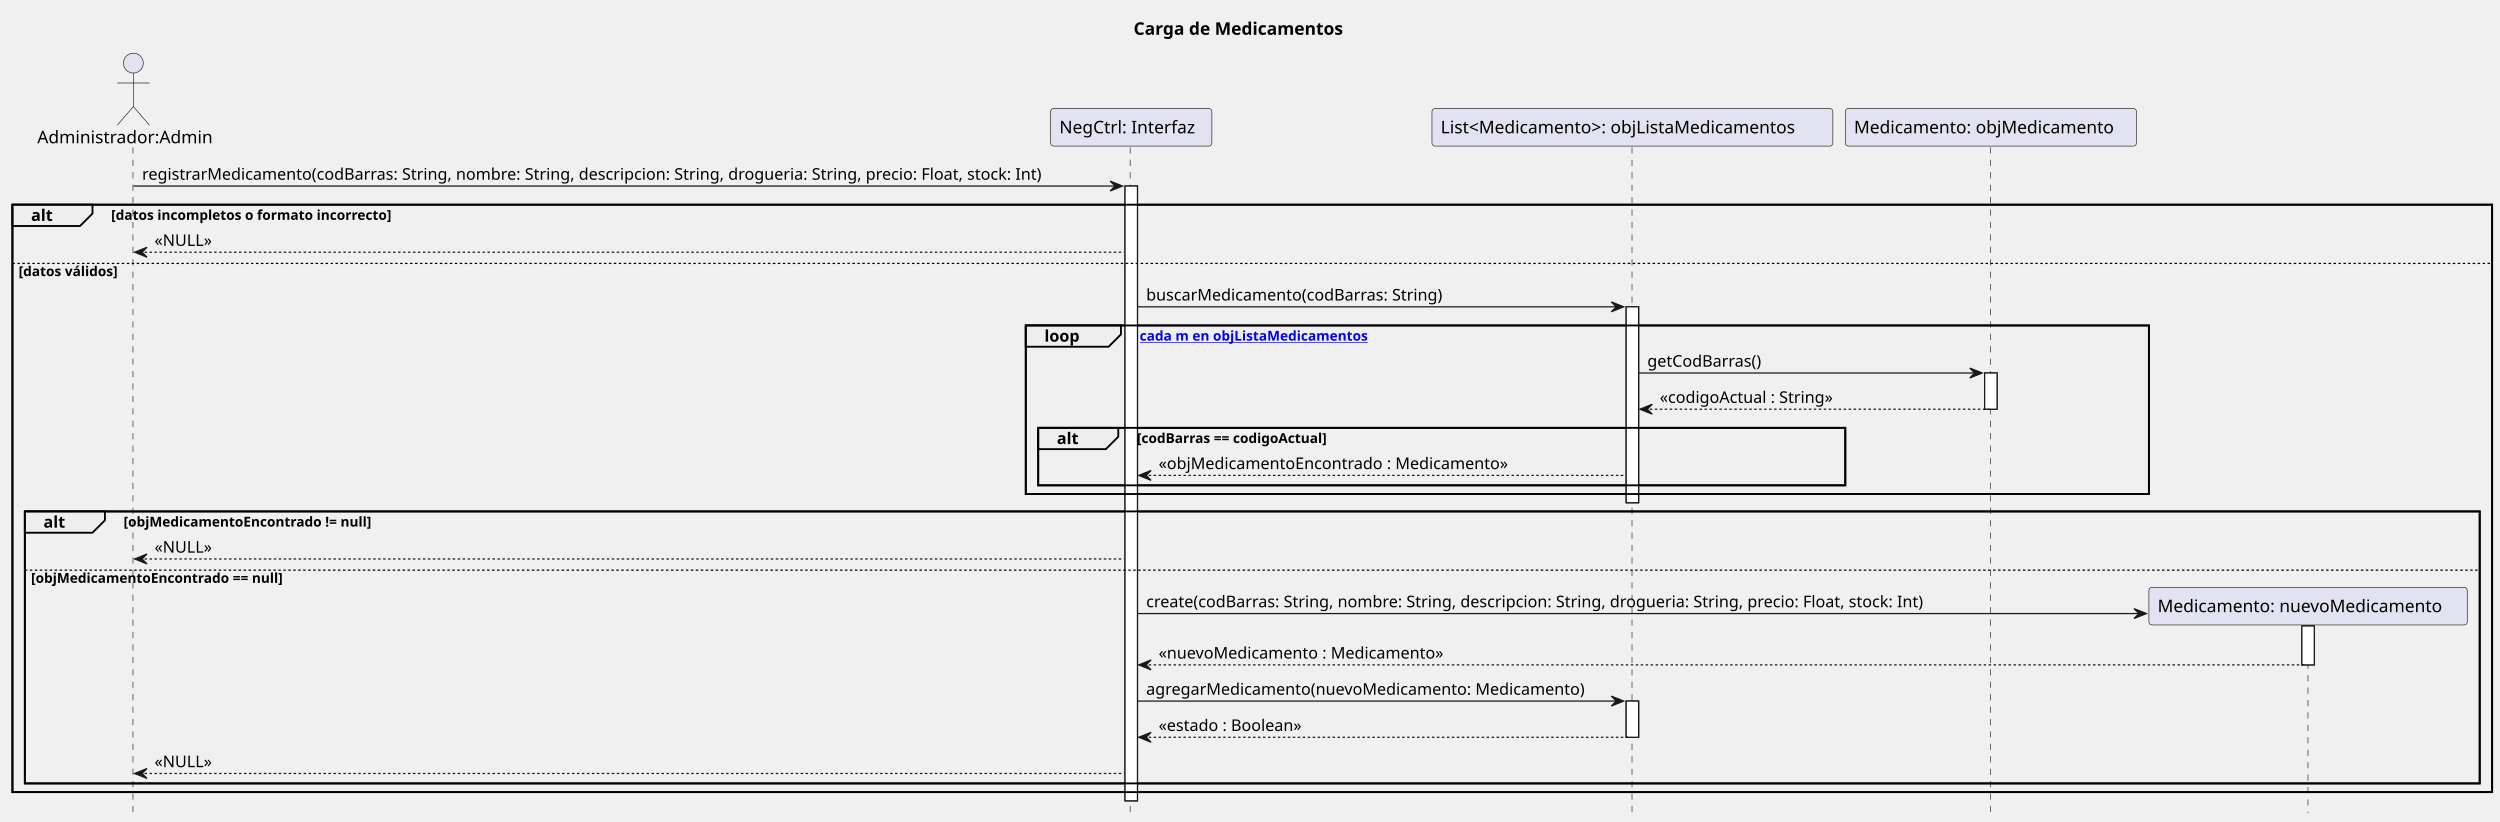
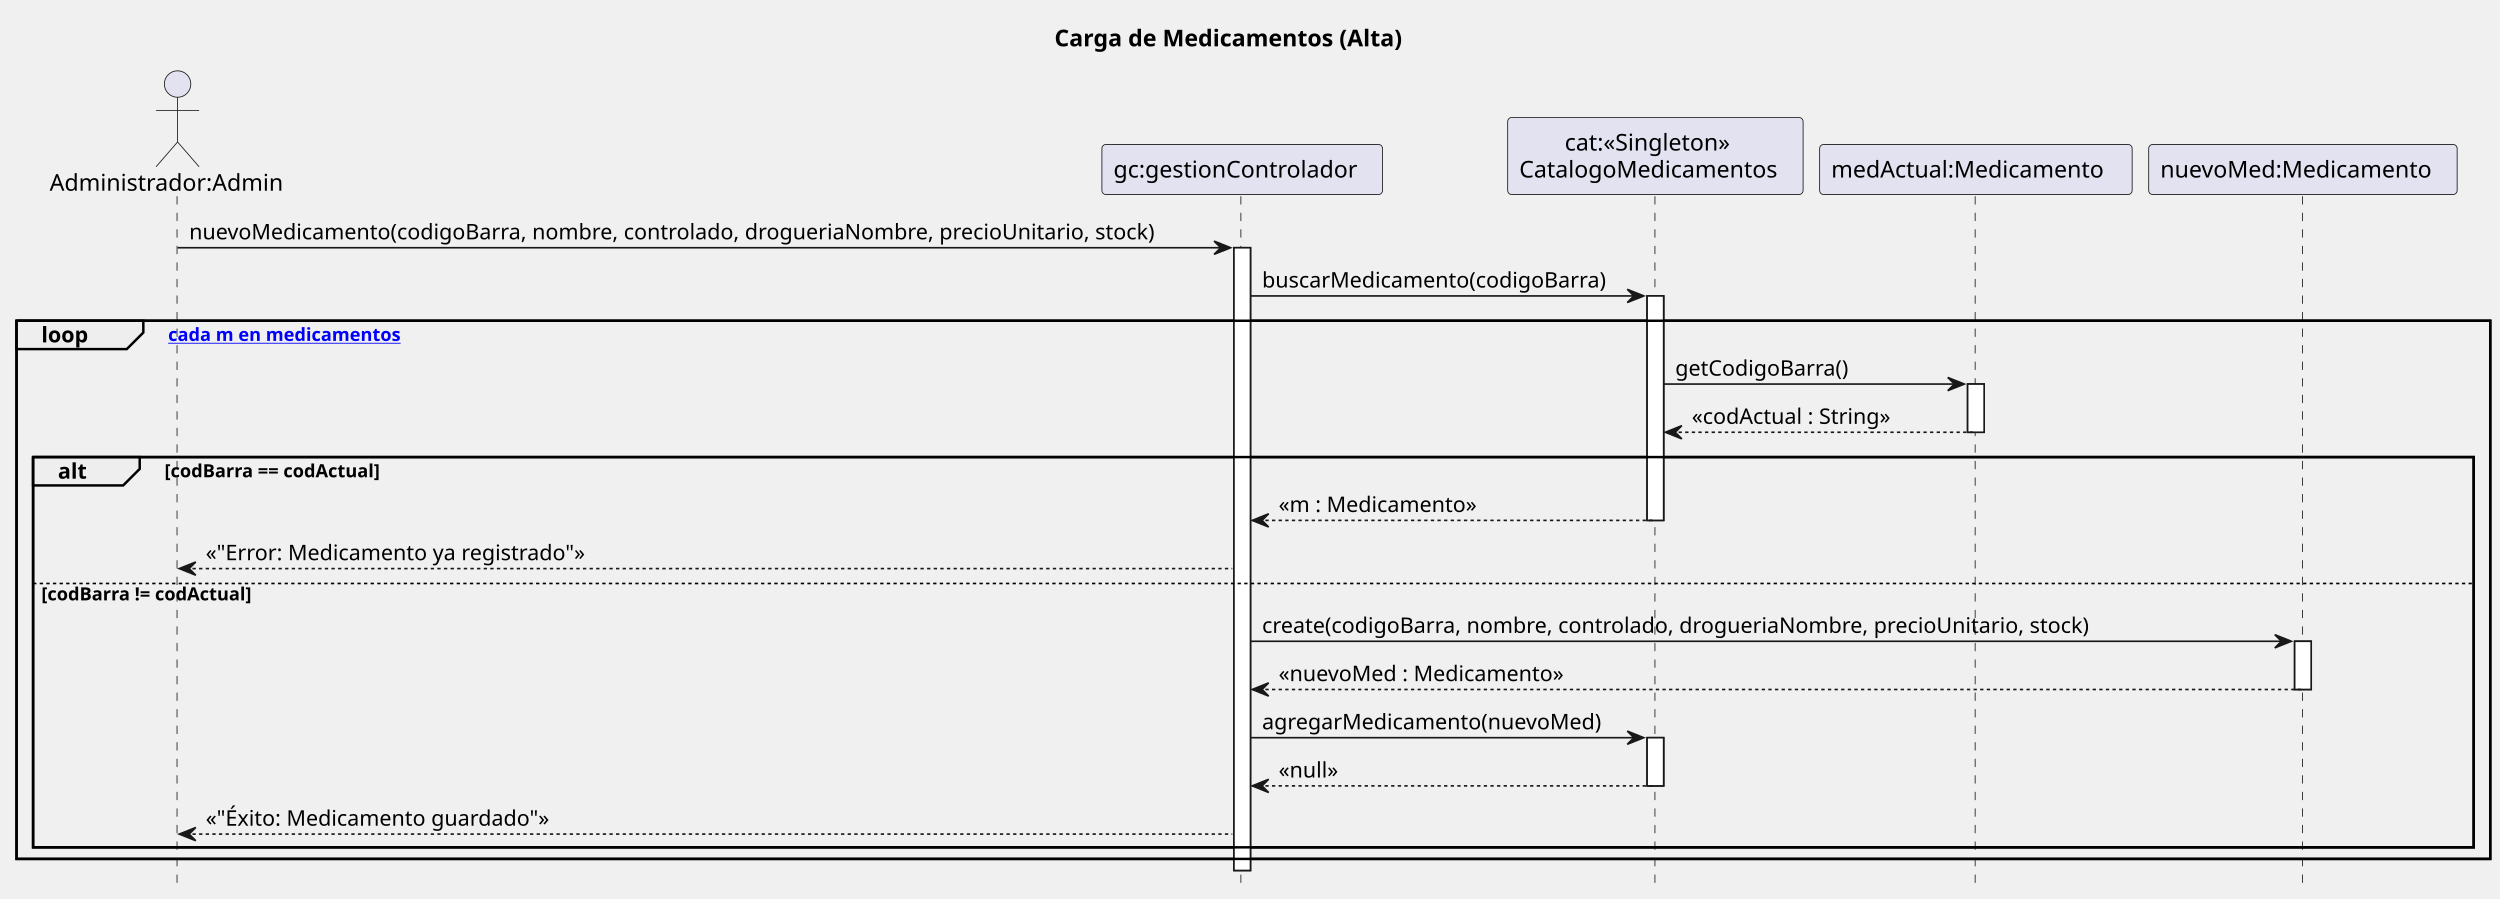
- <svg xmlns="http://www.w3.org/2000/svg" xmlns:xlink="http://www.w3.org/1999/xlink" contentStyleType="text/css" data-diagram-type="SEQUENCE" height="661px" preserveAspectRatio="none" style="width:2012px;height:661px;background:#FFFFFF;" version="1.1" viewBox="0 0 2012 661" width="2012px" zoomAndPan="magnify">
+ <svg xmlns="http://www.w3.org/2000/svg" xmlns:xlink="http://www.w3.org/1999/xlink" contentStyleType="text/css" data-diagram-type="SEQUENCE" height="543px" preserveAspectRatio="none" style="width:1511px;height:543px;background:#FFFFFF;" version="1.1" viewBox="0 0 1511 543" width="1511px" zoomAndPan="magnify">
  <defs />
  <g>
-     <text fill="#000000" font-family="sans-serif" font-size="14" font-weight="bold" lengthAdjust="spacing" textLength="190.046" x="912.308" y="27.995">Carga de Medicamentos</text>
+     <text fill="#000000" font-family="sans-serif" font-size="14" font-weight="bold" lengthAdjust="spacing" textLength="239.49" x="637.305" y="27.995">Carga de Medicamentos (Alta)</text>
    <g>
-       <rect fill="#FFFFFF" height="494.766" style="stroke:#181818;stroke-width:1;" width="10" x="905.429" y="149.727" />
+       <rect fill="#FFFFFF" height="376.398" style="stroke:#181818;stroke-width:1;" width="10" x="745.792" y="149.727" />
    </g>
    <g>
-       <rect fill="#FFFFFF" height="157.664" style="stroke:#181818;stroke-width:1;" width="10" x="1308.763" y="246.93" />
+       <rect fill="#FFFFFF" height="135.664" style="stroke:#181818;stroke-width:1;" width="10" x="995.513" y="178.859" />
    </g>
    <g>
-       <rect fill="#FFFFFF" height="29.133" style="stroke:#181818;stroke-width:1;" width="10" x="1308.763" y="564.227" />
+       <rect fill="#FFFFFF" height="29.133" style="stroke:#181818;stroke-width:1;" width="10" x="995.513" y="445.859" />
    </g>
    <g>
-       <rect fill="#FFFFFF" height="29.133" style="stroke:#181818;stroke-width:1;" width="10" x="1597.259" y="300.195" />
+       <rect fill="#FFFFFF" height="29.133" style="stroke:#181818;stroke-width:1;" width="10" x="1189.228" y="232.125" />
    </g>
    <g>
-       <rect fill="#FFFFFF" height="31.297" style="stroke:#181818;stroke-width:1;" width="10" x="1852.55" y="503.797" />
+       <rect fill="#FFFFFF" height="29.133" style="stroke:#181818;stroke-width:1;" width="10" x="1386.885" y="387.594" />
    </g>
-     <rect fill="none" height="472.766" style="stroke:#000000;stroke-width:1.5;" width="1995.662" x="10" y="164.727" />
-     <rect fill="none" height="135.664" style="stroke:#000000;stroke-width:1.5;" width="903.892" x="825.546" y="261.93" />
-     <rect fill="none" height="46.266" style="stroke:#000000;stroke-width:1.5;" width="649.535" x="835.546" y="344.328" />
-     <rect fill="none" height="218.898" style="stroke:#000000;stroke-width:1.5;" width="1975.662" x="20" y="411.594" />
-     <g>
-       <rect fill="#000000" fill-opacity="0" height="535.898" width="8" x="103.331" y="118.594" />
-       <line style="stroke:#181818;stroke-width:0.5;stroke-dasharray:5,5;" x1="107" x2="107" y1="118.594" y2="654.492" />
+     <rect fill="none" height="325.266" style="stroke:#000000;stroke-width:1.5;" width="1495.1" x="10" y="193.859" />
+     <rect fill="none" height="235.867" style="stroke:#000000;stroke-width:1.5;" width="1475.1" x="20" y="276.258" />
+     <g class="participant-lifeline" data-entity-uid="part1" data-qualified-name="admin" id="part1-lifeline">
+       <g>
+         <rect fill="#000000" fill-opacity="0" height="417.531" width="8" x="103.331" y="118.594" />
+         <line style="stroke:#181818;stroke-width:0.5;stroke-dasharray:5,5;" x1="107" x2="107" y1="118.594" y2="536.125" />
+       </g>
    </g>
-     <g>
-       <rect fill="#000000" fill-opacity="0" height="535.898" width="8" x="906.429" y="118.594" />
-       <line style="stroke:#181818;stroke-width:0.5;stroke-dasharray:5,5;" x1="909.546" x2="909.546" y1="118.594" y2="654.492" />
+     <g class="participant-lifeline" data-entity-uid="part2" data-qualified-name="ctrl" id="part2-lifeline">
+       <g>
+         <rect fill="#000000" fill-opacity="0" height="417.531" width="8" x="746.792" y="118.594" />
+         <line style="stroke:#181818;stroke-width:0.5;stroke-dasharray:5,5;" x1="749.985" x2="749.985" y1="118.594" y2="536.125" />
+       </g>
    </g>
-     <g>
-       <rect fill="#000000" fill-opacity="0" height="535.898" width="8" x="1309.763" y="118.594" />
-       <line style="stroke:#181818;stroke-width:0.5;stroke-dasharray:5,5;" x1="1313.445" x2="1313.445" y1="118.594" y2="654.492" />
+     <g class="participant-lifeline" data-entity-uid="part3" data-qualified-name="cat" id="part3-lifeline">
+       <g>
+         <rect fill="#000000" fill-opacity="0" height="417.531" width="8" x="996.513" y="118.594" />
+         <line style="stroke:#181818;stroke-width:0.5;stroke-dasharray:5,5;" x1="1000.239" x2="1000.239" y1="118.594" y2="536.125" />
+       </g>
    </g>
-     <g>
-       <rect fill="#000000" fill-opacity="0" height="535.898" width="8" x="1598.259" y="118.594" />
-       <line style="stroke:#181818;stroke-width:0.5;stroke-dasharray:5,5;" x1="1602.081" x2="1602.081" y1="118.594" y2="654.492" />
+     <g class="participant-lifeline" data-entity-uid="part4" data-qualified-name="med_actual" id="part4-lifeline">
+       <g>
+         <rect fill="#000000" fill-opacity="0" height="417.531" width="8" x="1190.228" y="118.594" />
+         <line style="stroke:#181818;stroke-width:0.5;stroke-dasharray:5,5;" x1="1193.787" x2="1193.787" y1="118.594" y2="536.125" />
+       </g>
    </g>
-     <g>
-       <rect fill="#000000" fill-opacity="0" height="151.18" width="8" x="1853.55" y="503.312" />
-       <line style="stroke:#181818;stroke-width:0.5;stroke-dasharray:5,5;" x1="1857.438" x2="1857.438" y1="503.312" y2="654.492" />
+     <g class="participant-lifeline" data-entity-uid="part5" data-qualified-name="nuevo_med" id="part5-lifeline">
+       <g>
+         <rect fill="#000000" fill-opacity="0" height="417.531" width="8" x="1387.885" y="118.594" />
+         <line style="stroke:#181818;stroke-width:0.5;stroke-dasharray:5,5;" x1="1391.67" x2="1391.67" y1="118.594" y2="536.125" />
+       </g>
    </g>
-     <g class="participant participant-head" data-participant="admin">
+     <g class="participant participant-head" data-entity-uid="part1" data-qualified-name="admin" id="part1-head">
      <text fill="#000000" font-family="sans-serif" font-size="14" lengthAdjust="spacing" textLength="148.661" x="30" y="115.292">Administrador:Admin</text>
      <ellipse cx="107.331" cy="50.797" fill="#E2E2F0" rx="8" ry="8" style="stroke:#181818;stroke-width:0.5;" />
      <path d="M107.331,58.797 L107.331,85.797 M94.331,66.797 L120.331,66.797 M107.331,85.797 L94.331,100.797 M107.331,85.797 L120.331,100.797" fill="none" style="stroke:#181818;stroke-width:0.5;" />
    </g>
-     <g class="participant participant-head" data-participant="NegCtrl">
-       <rect fill="#E2E2F0" height="30.297" rx="2.5" ry="2.5" style="stroke:#181818;stroke-width:0.5;" width="129.767" x="845.546" y="87.297" />
-       <text fill="#000000" font-family="sans-serif" font-size="14" lengthAdjust="spacing" textLength="115.767" x="852.546" y="107.292">NegCtrl: Interfaz</text>
+     <g class="participant participant-head" data-entity-uid="part2" data-qualified-name="ctrl" id="part2-head">
+       <rect fill="#E2E2F0" height="30.297" rx="2.5" ry="2.5" style="stroke:#181818;stroke-width:0.5;" width="169.613" x="665.985" y="87.297" />
+       <text fill="#000000" font-family="sans-serif" font-size="14" lengthAdjust="spacing" textLength="155.613" x="672.985" y="107.292">gc:gestionControlador</text>
    </g>
-     <g class="participant participant-head" data-participant="lista">
-       <rect fill="#E2E2F0" height="30.297" rx="2.5" ry="2.5" style="stroke:#181818;stroke-width:0.5;" width="322.636" x="1152.445" y="87.297" />
-       <text fill="#000000" font-family="sans-serif" font-size="14" lengthAdjust="spacing" textLength="308.636" x="1159.445" y="107.292">List&lt;Medicamento&gt;: objListaMedicamentos</text>
+     <g class="participant participant-head" data-entity-uid="part3" data-qualified-name="cat" id="part3-head">
+       <rect fill="#E2E2F0" height="46.594" rx="2.5" ry="2.5" style="stroke:#181818;stroke-width:0.5;" width="178.548" x="911.239" y="71" />
+       <text fill="#000000" font-family="sans-serif" font-size="14" lengthAdjust="spacing" textLength="109.58" x="945.723" y="90.995">cat:«Singleton»</text>
+       <text fill="#000000" font-family="sans-serif" font-size="14" lengthAdjust="spacing" textLength="164.548" x="918.239" y="107.292">CatalogoMedicamentos</text>
    </g>
-     <g class="participant participant-head" data-participant="med">
-       <rect fill="#E2E2F0" height="30.297" rx="2.5" ry="2.5" style="stroke:#181818;stroke-width:0.5;" width="234.356" x="1485.081" y="87.297" />
-       <text fill="#000000" font-family="sans-serif" font-size="14" lengthAdjust="spacing" textLength="220.356" x="1492.081" y="107.292">Medicamento: objMedicamento</text>
+     <g class="participant participant-head" data-entity-uid="part4" data-qualified-name="med_actual" id="part4-head">
+       <rect fill="#E2E2F0" height="30.297" rx="2.5" ry="2.5" style="stroke:#181818;stroke-width:0.5;" width="188.884" x="1099.787" y="87.297" />
+       <text fill="#000000" font-family="sans-serif" font-size="14" lengthAdjust="spacing" textLength="174.884" x="1106.787" y="107.292">medActual:Medicamento</text>
+     </g>
+     <g class="participant participant-head" data-entity-uid="part5" data-qualified-name="nuevo_med" id="part5-head">
+       <rect fill="#E2E2F0" height="30.297" rx="2.5" ry="2.5" style="stroke:#181818;stroke-width:0.5;" width="186.43" x="1298.67" y="87.297" />
+       <text fill="#000000" font-family="sans-serif" font-size="14" lengthAdjust="spacing" textLength="172.43" x="1305.67" y="107.292">nuevoMed:Medicamento</text>
    </g>
    <g>
-       <rect fill="#FFFFFF" height="494.766" style="stroke:#181818;stroke-width:1;" width="10" x="905.429" y="149.727" />
+       <rect fill="#FFFFFF" height="376.398" style="stroke:#181818;stroke-width:1;" width="10" x="745.792" y="149.727" />
    </g>
    <g>
-       <rect fill="#FFFFFF" height="157.664" style="stroke:#181818;stroke-width:1;" width="10" x="1308.763" y="246.93" />
+       <rect fill="#FFFFFF" height="135.664" style="stroke:#181818;stroke-width:1;" width="10" x="995.513" y="178.859" />
    </g>
    <g>
-       <rect fill="#FFFFFF" height="29.133" style="stroke:#181818;stroke-width:1;" width="10" x="1308.763" y="564.227" />
+       <rect fill="#FFFFFF" height="29.133" style="stroke:#181818;stroke-width:1;" width="10" x="995.513" y="445.859" />
    </g>
    <g>
-       <rect fill="#FFFFFF" height="29.133" style="stroke:#181818;stroke-width:1;" width="10" x="1597.259" y="300.195" />
+       <rect fill="#FFFFFF" height="29.133" style="stroke:#181818;stroke-width:1;" width="10" x="1189.228" y="232.125" />
    </g>
    <g>
-       <rect fill="#FFFFFF" height="31.297" style="stroke:#181818;stroke-width:1;" width="10" x="1852.55" y="503.797" />
+       <rect fill="#FFFFFF" height="29.133" style="stroke:#181818;stroke-width:1;" width="10" x="1386.885" y="387.594" />
    </g>
-     <g class="message" data-participant-1="admin" data-participant-2="NegCtrl">
-       <polygon fill="#181818" points="893.429,145.727,903.429,149.727,893.429,153.727,897.429,149.727" style="stroke:#181818;stroke-width:1;" />
-       <line style="stroke:#181818;stroke-width:1;" x1="107.331" x2="899.429" y1="149.727" y2="149.727" />
-       <text fill="#000000" font-family="sans-serif" font-size="13" lengthAdjust="spacing" textLength="779.099" x="114.331" y="144.661">registrarMedicamento(codBarras: String, nombre: String, descripcion: String, drogueria: String, precio: Float, stock: Int)</text>
+     <g class="message" data-entity-1="part1" data-entity-2="part2" id="msg1">
+       <polygon fill="#181818" points="733.792,145.727,743.792,149.727,733.792,153.727,737.792,149.727" style="stroke:#181818;stroke-width:1;" />
+       <line style="stroke:#181818;stroke-width:1;" x1="107.331" x2="739.792" y1="149.727" y2="149.727" />
+       <text fill="#000000" font-family="sans-serif" font-size="13" lengthAdjust="spacing" textLength="619.461" x="114.331" y="144.661">nuevoMedicamento(codigoBarra, nombre, controlado, drogueriaNombre, precioUnitario, stock)</text>
    </g>
-     <path d="M10,164.727 L74.443,164.727 L74.443,171.859 L64.443,181.859 L10,181.859 L10,164.727" fill="#EEEEEE" style="stroke:#000000;stroke-width:1.5;" />
-     <rect fill="none" height="472.766" style="stroke:#000000;stroke-width:1.5;" width="1995.662" x="10" y="164.727" />
-     <text fill="#000000" font-family="sans-serif" font-size="13" font-weight="bold" lengthAdjust="spacing" textLength="19.443" x="25" y="177.793">alt</text>
-     <text fill="#000000" font-family="sans-serif" font-size="11" font-weight="bold" lengthAdjust="spacing" textLength="255.992" x="89.443" y="176.937">[datos incompletos o formato incorrecto]</text>
-     <g class="message" data-participant-1="NegCtrl" data-participant-2="admin">
-       <polygon fill="#181818" points="118.331,198.992,108.331,202.992,118.331,206.992,114.331,202.992" style="stroke:#181818;stroke-width:1;" />
-       <line style="stroke:#181818;stroke-width:1;stroke-dasharray:2,2;" x1="112.331" x2="904.429" y1="202.992" y2="202.992" />
-       <text fill="#000000" font-family="sans-serif" font-size="13" lengthAdjust="spacing" textLength="49.632" x="124.331" y="197.926">«NULL»</text>
+     <g class="message" data-entity-1="part2" data-entity-2="part3" id="msg2">
+       <polygon fill="#181818" points="983.513,174.859,993.513,178.859,983.513,182.859,987.513,178.859" style="stroke:#181818;stroke-width:1;" />
+       <line style="stroke:#181818;stroke-width:1;" x1="755.792" x2="989.513" y1="178.859" y2="178.859" />
+       <text fill="#000000" font-family="sans-serif" font-size="13" lengthAdjust="spacing" textLength="220.721" x="762.792" y="173.793">buscarMedicamento(codigoBarra)</text>
    </g>
-     <line style="stroke:#000000;stroke-width:1;stroke-dasharray:2,2;" x1="10" x2="2005.662" y1="211.992" y2="211.992" />
-     <text fill="#000000" font-family="sans-serif" font-size="11" font-weight="bold" lengthAdjust="spacing" textLength="92.657" x="15" y="222.203">[datos válidos]</text>
-     <g class="message" data-participant-1="NegCtrl" data-participant-2="lista">
-       <polygon fill="#181818" points="1296.763,242.93,1306.763,246.93,1296.763,250.93,1300.763,246.93" style="stroke:#181818;stroke-width:1;" />
-       <line style="stroke:#181818;stroke-width:1;" x1="915.429" x2="1302.763" y1="246.93" y2="246.93" />
-       <text fill="#000000" font-family="sans-serif" font-size="13" lengthAdjust="spacing" textLength="254.985" x="922.429" y="241.864">buscarMedicamento(codBarras: String)</text>
+     <path d="M10,193.859 L86.624,193.859 L86.624,200.992 L76.624,210.992 L10,210.992 L10,193.859" fill="#EEEEEE" style="stroke:#000000;stroke-width:1.5;" />
+     <rect fill="none" height="325.266" style="stroke:#000000;stroke-width:1.5;" width="1495.1" x="10" y="193.859" />
+     <text fill="#000000" font-family="sans-serif" font-size="13" font-weight="bold" lengthAdjust="spacing" textLength="31.624" x="25" y="206.926">loop</text>
+     <a href="para" target="_top" title="para" xlink:actuate="onRequest" xlink:href="para" xlink:show="new" xlink:title="para" xlink:type="simple">
+       <text fill="#0000FF" font-family="sans-serif" font-size="11" font-weight="bold" lengthAdjust="spacing" text-decoration="underline" textLength="158.109" x="101.624" y="206.07">cada m en medicamentos</text>
+     </a>
+     <g class="message" data-entity-1="part3" data-entity-2="part4" id="msg3">
+       <polygon fill="#181818" points="1177.228,228.125,1187.228,232.125,1177.228,236.125,1181.228,232.125" style="stroke:#181818;stroke-width:1;" />
+       <line style="stroke:#181818;stroke-width:1;" x1="1005.513" x2="1183.228" y1="232.125" y2="232.125" />
+       <text fill="#000000" font-family="sans-serif" font-size="13" lengthAdjust="spacing" textLength="112.131" x="1012.513" y="227.059">getCodigoBarra()</text>
    </g>
-     <path d="M825.546,261.93 L902.17,261.93 L902.17,269.062 L892.17,279.062 L825.546,279.062 L825.546,261.93" fill="#EEEEEE" style="stroke:#000000;stroke-width:1.5;" />
-     <rect fill="none" height="135.664" style="stroke:#000000;stroke-width:1.5;" width="903.892" x="825.546" y="261.93" />
-     <text fill="#000000" font-family="sans-serif" font-size="13" font-weight="bold" lengthAdjust="spacing" textLength="31.624" x="840.546" y="274.997">loop</text>
-     <a href="para" target="_top" title="para" xlink:actuate="onRequest" xlink:href="para" xlink:show="new" xlink:title="para" xlink:type="simple">
-       <text fill="#0000FF" font-family="sans-serif" font-size="11" font-weight="bold" lengthAdjust="spacing" text-decoration="underline" textLength="206.803" x="917.17" y="274.14">cada m en objListaMedicamentos</text>
-     </a>
-     <g class="message" data-participant-1="lista" data-participant-2="med">
-       <polygon fill="#181818" points="1585.259,296.195,1595.259,300.195,1585.259,304.195,1589.259,300.195" style="stroke:#181818;stroke-width:1;" />
-       <line style="stroke:#181818;stroke-width:1;" x1="1318.763" x2="1591.259" y1="300.195" y2="300.195" />
-       <text fill="#000000" font-family="sans-serif" font-size="13" lengthAdjust="spacing" textLength="99.087" x="1325.763" y="295.129">getCodBarras()</text>
+     <g class="message" data-entity-1="part4" data-entity-2="part3" id="msg4">
+       <polygon fill="#181818" points="1016.513,257.258,1006.513,261.258,1016.513,265.258,1012.513,261.258" style="stroke:#181818;stroke-width:1;" />
+       <line style="stroke:#181818;stroke-width:1;stroke-dasharray:2,2;" x1="1010.513" x2="1193.228" y1="261.258" y2="261.258" />
+       <text fill="#000000" font-family="sans-serif" font-size="13" lengthAdjust="spacing" textLength="131.657" x="1022.513" y="256.192">«codActual : String»</text>
    </g>
-     <g class="message" data-participant-1="med" data-participant-2="lista">
-       <polygon fill="#181818" points="1329.763,325.328,1319.763,329.328,1329.763,333.328,1325.763,329.328" style="stroke:#181818;stroke-width:1;" />
-       <line style="stroke:#181818;stroke-width:1;stroke-dasharray:2,2;" x1="1323.763" x2="1601.259" y1="329.328" y2="329.328" />
-       <text fill="#000000" font-family="sans-serif" font-size="13" lengthAdjust="spacing" textLength="151.474" x="1335.763" y="324.262">«codigoActual : String»</text>
+     <path d="M20,276.258 L84.443,276.258 L84.443,283.391 L74.443,293.391 L20,293.391 L20,276.258" fill="#EEEEEE" style="stroke:#000000;stroke-width:1.5;" />
+     <rect fill="none" height="235.867" style="stroke:#000000;stroke-width:1.5;" width="1475.1" x="20" y="276.258" />
+     <text fill="#000000" font-family="sans-serif" font-size="13" font-weight="bold" lengthAdjust="spacing" textLength="19.443" x="35" y="289.325">alt</text>
+     <text fill="#000000" font-family="sans-serif" font-size="11" font-weight="bold" lengthAdjust="spacing" textLength="153.447" x="99.443" y="288.468">[codBarra == codActual]</text>
+     <g class="message" data-entity-1="part3" data-entity-2="part2" id="msg5">
+       <polygon fill="#181818" points="766.792,310.523,756.792,314.523,766.792,318.523,762.792,314.523" style="stroke:#181818;stroke-width:1;" />
+       <line style="stroke:#181818;stroke-width:1;stroke-dasharray:2,2;" x1="760.792" x2="999.513" y1="314.523" y2="314.523" />
+       <text fill="#000000" font-family="sans-serif" font-size="13" lengthAdjust="spacing" textLength="129.359" x="772.792" y="309.457">«m : Medicamento»</text>
    </g>
-     <path d="M835.546,344.328 L899.989,344.328 L899.989,351.461 L889.989,361.461 L835.546,361.461 L835.546,344.328" fill="#EEEEEE" style="stroke:#000000;stroke-width:1.5;" />
-     <rect fill="none" height="46.266" style="stroke:#000000;stroke-width:1.5;" width="649.535" x="835.546" y="344.328" />
-     <text fill="#000000" font-family="sans-serif" font-size="13" font-weight="bold" lengthAdjust="spacing" textLength="19.443" x="850.546" y="357.395">alt</text>
-     <text fill="#000000" font-family="sans-serif" font-size="11" font-weight="bold" lengthAdjust="spacing" textLength="179.196" x="914.989" y="356.539">[codBarras == codigoActual]</text>
-     <g class="message" data-participant-1="lista" data-participant-2="NegCtrl">
-       <polygon fill="#181818" points="926.429,378.594,916.429,382.594,926.429,386.594,922.429,382.594" style="stroke:#181818;stroke-width:1;" />
-       <line style="stroke:#181818;stroke-width:1;stroke-dasharray:2,2;" x1="920.429" x2="1307.763" y1="382.594" y2="382.594" />
-       <text fill="#000000" font-family="sans-serif" font-size="13" lengthAdjust="spacing" textLength="299.063" x="932.429" y="377.528">«objMedicamentoEncontrado : Medicamento»</text>
+     <g class="message" data-entity-1="part2" data-entity-2="part1" id="msg6">
+       <polygon fill="#181818" points="118.331,339.656,108.331,343.656,118.331,347.656,114.331,343.656" style="stroke:#181818;stroke-width:1;" />
+       <line style="stroke:#181818;stroke-width:1;stroke-dasharray:2,2;" x1="112.331" x2="744.792" y1="343.656" y2="343.656" />
+       <text fill="#000000" font-family="sans-serif" font-size="13" lengthAdjust="spacing" textLength="247.241" x="124.331" y="338.59">«"Error: Medicamento ya registrado"»</text>
    </g>
-     <path d="M20,411.594 L84.443,411.594 L84.443,418.727 L74.443,428.727 L20,428.727 L20,411.594" fill="#EEEEEE" style="stroke:#000000;stroke-width:1.5;" />
-     <rect fill="none" height="218.898" style="stroke:#000000;stroke-width:1.5;" width="1975.662" x="20" y="411.594" />
-     <text fill="#000000" font-family="sans-serif" font-size="13" font-weight="bold" lengthAdjust="spacing" textLength="19.443" x="35" y="424.661">alt</text>
-     <text fill="#000000" font-family="sans-serif" font-size="11" font-weight="bold" lengthAdjust="spacing" textLength="228.707" x="99.443" y="423.804">[objMedicamentoEncontrado != null]</text>
-     <g class="message" data-participant-1="NegCtrl" data-participant-2="admin">
-       <polygon fill="#181818" points="118.331,445.859,108.331,449.859,118.331,453.859,114.331,449.859" style="stroke:#181818;stroke-width:1;" />
-       <line style="stroke:#181818;stroke-width:1;stroke-dasharray:2,2;" x1="112.331" x2="904.429" y1="449.859" y2="449.859" />
-       <text fill="#000000" font-family="sans-serif" font-size="13" lengthAdjust="spacing" textLength="49.632" x="124.331" y="444.793">«NULL»</text>
+     <line style="stroke:#000000;stroke-width:1;stroke-dasharray:2,2;" x1="20" x2="1495.1" y1="352.656" y2="352.656" />
+     <text fill="#000000" font-family="sans-serif" font-size="11" font-weight="bold" lengthAdjust="spacing" textLength="149.247" x="25" y="362.867">[codBarra != codActual]</text>
+     <g class="message" data-entity-1="part2" data-entity-2="part5" id="msg7">
+       <polygon fill="#181818" points="1374.885,383.594,1384.885,387.594,1374.885,391.594,1378.885,387.594" style="stroke:#181818;stroke-width:1;" />
+       <line style="stroke:#181818;stroke-width:1;" x1="755.792" x2="1380.885" y1="387.594" y2="387.594" />
+       <text fill="#000000" font-family="sans-serif" font-size="13" lengthAdjust="spacing" textLength="532.746" x="762.792" y="382.528">create(codigoBarra, nombre, controlado, drogueriaNombre, precioUnitario, stock)</text>
    </g>
-     <line style="stroke:#000000;stroke-width:1;stroke-dasharray:2,2;" x1="20" x2="1995.662" y1="458.859" y2="458.859" />
-     <text fill="#000000" font-family="sans-serif" font-size="11" font-weight="bold" lengthAdjust="spacing" textLength="232.907" x="25" y="469.07">[objMedicamentoEncontrado == null]</text>
-     <g class="message" data-participant-1="NegCtrl" data-participant-2="newMed">
-       <polygon fill="#181818" points="1717.438,489.797,1727.438,493.797,1717.438,497.797,1721.438,493.797" style="stroke:#181818;stroke-width:1;" />
-       <line style="stroke:#181818;stroke-width:1;" x1="915.429" x2="1723.438" y1="493.797" y2="493.797" />
-       <text fill="#000000" font-family="sans-serif" font-size="13" lengthAdjust="spacing" textLength="676.774" x="922.429" y="488.731">create(codBarras: String, nombre: String, descripcion: String, drogueria: String, precio: Float, stock: Int)</text>
+     <g class="message" data-entity-1="part5" data-entity-2="part2" id="msg8">
+       <polygon fill="#181818" points="766.792,412.727,756.792,416.727,766.792,420.727,762.792,416.727" style="stroke:#181818;stroke-width:1;" />
+       <line style="stroke:#181818;stroke-width:1;stroke-dasharray:2,2;" x1="760.792" x2="1390.885" y1="416.727" y2="416.727" />
+       <text fill="#000000" font-family="sans-serif" font-size="13" lengthAdjust="spacing" textLength="184.285" x="772.792" y="411.661">«nuevoMed : Medicamento»</text>
    </g>
-     <rect fill="#E2E2F0" height="30.297" rx="2.5" ry="2.5" style="stroke:#181818;stroke-width:0.5;" width="256.225" x="1729.438" y="472.664" />
-     <text fill="#000000" font-family="sans-serif" font-size="14" lengthAdjust="spacing" textLength="242.225" x="1736.438" y="492.659">Medicamento: nuevoMedicamento</text>
-     <g class="message" data-participant-1="newMed" data-participant-2="NegCtrl">
-       <polygon fill="#181818" points="926.429,531.094,916.429,535.094,926.429,539.094,922.429,535.094" style="stroke:#181818;stroke-width:1;" />
-       <line style="stroke:#181818;stroke-width:1;stroke-dasharray:2,2;" x1="920.429" x2="1856.55" y1="535.094" y2="535.094" />
-       <text fill="#000000" font-family="sans-serif" font-size="13" lengthAdjust="spacing" textLength="244.962" x="932.429" y="530.028">«nuevoMedicamento : Medicamento»</text>
+     <g class="message" data-entity-1="part2" data-entity-2="part3" id="msg9">
+       <polygon fill="#181818" points="983.513,441.859,993.513,445.859,983.513,449.859,987.513,445.859" style="stroke:#181818;stroke-width:1;" />
+       <line style="stroke:#181818;stroke-width:1;" x1="755.792" x2="989.513" y1="445.859" y2="445.859" />
+       <text fill="#000000" font-family="sans-serif" font-size="13" lengthAdjust="spacing" textLength="217.001" x="762.792" y="440.793">agregarMedicamento(nuevoMed)</text>
    </g>
-     <g class="message" data-participant-1="NegCtrl" data-participant-2="lista">
-       <polygon fill="#181818" points="1296.763,560.227,1306.763,564.227,1296.763,568.227,1300.763,564.227" style="stroke:#181818;stroke-width:1;" />
-       <line style="stroke:#181818;stroke-width:1;" x1="915.429" x2="1302.763" y1="564.227" y2="564.227" />
-       <text fill="#000000" font-family="sans-serif" font-size="13" lengthAdjust="spacing" textLength="374.334" x="922.429" y="559.161">agregarMedicamento(nuevoMedicamento: Medicamento)</text>
+     <g class="message" data-entity-1="part3" data-entity-2="part2" id="msg10">
+       <polygon fill="#181818" points="766.792,470.992,756.792,474.992,766.792,478.992,762.792,474.992" style="stroke:#181818;stroke-width:1;" />
+       <line style="stroke:#181818;stroke-width:1;stroke-dasharray:2,2;" x1="760.792" x2="999.513" y1="474.992" y2="474.992" />
+       <text fill="#000000" font-family="sans-serif" font-size="13" lengthAdjust="spacing" textLength="39.609" x="772.792" y="469.926">«null»</text>
    </g>
-     <g class="message" data-participant-1="lista" data-participant-2="NegCtrl">
-       <polygon fill="#181818" points="926.429,589.359,916.429,593.359,926.429,597.359,922.429,593.359" style="stroke:#181818;stroke-width:1;" />
-       <line style="stroke:#181818;stroke-width:1;stroke-dasharray:2,2;" x1="920.429" x2="1312.763" y1="593.359" y2="593.359" />
-       <text fill="#000000" font-family="sans-serif" font-size="13" lengthAdjust="spacing" textLength="125.233" x="932.429" y="588.293">«estado : Boolean»</text>
-     </g>
-     <g class="message" data-participant-1="NegCtrl" data-participant-2="admin">
-       <polygon fill="#181818" points="118.331,618.492,108.331,622.492,118.331,626.492,114.331,622.492" style="stroke:#181818;stroke-width:1;" />
-       <line style="stroke:#181818;stroke-width:1;stroke-dasharray:2,2;" x1="112.331" x2="904.429" y1="622.492" y2="622.492" />
-       <text fill="#000000" font-family="sans-serif" font-size="13" lengthAdjust="spacing" textLength="49.632" x="124.331" y="617.426">«NULL»</text>
+     <g class="message" data-entity-1="part2" data-entity-2="part1" id="msg11">
+       <polygon fill="#181818" points="118.331,500.125,108.331,504.125,118.331,508.125,114.331,504.125" style="stroke:#181818;stroke-width:1;" />
+       <line style="stroke:#181818;stroke-width:1;stroke-dasharray:2,2;" x1="112.331" x2="744.792" y1="504.125" y2="504.125" />
+       <text fill="#000000" font-family="sans-serif" font-size="13" lengthAdjust="spacing" textLength="223.45" x="124.331" y="499.059">«"Éxito: Medicamento guardado"»</text>
    </g>
  </g>
</svg>
